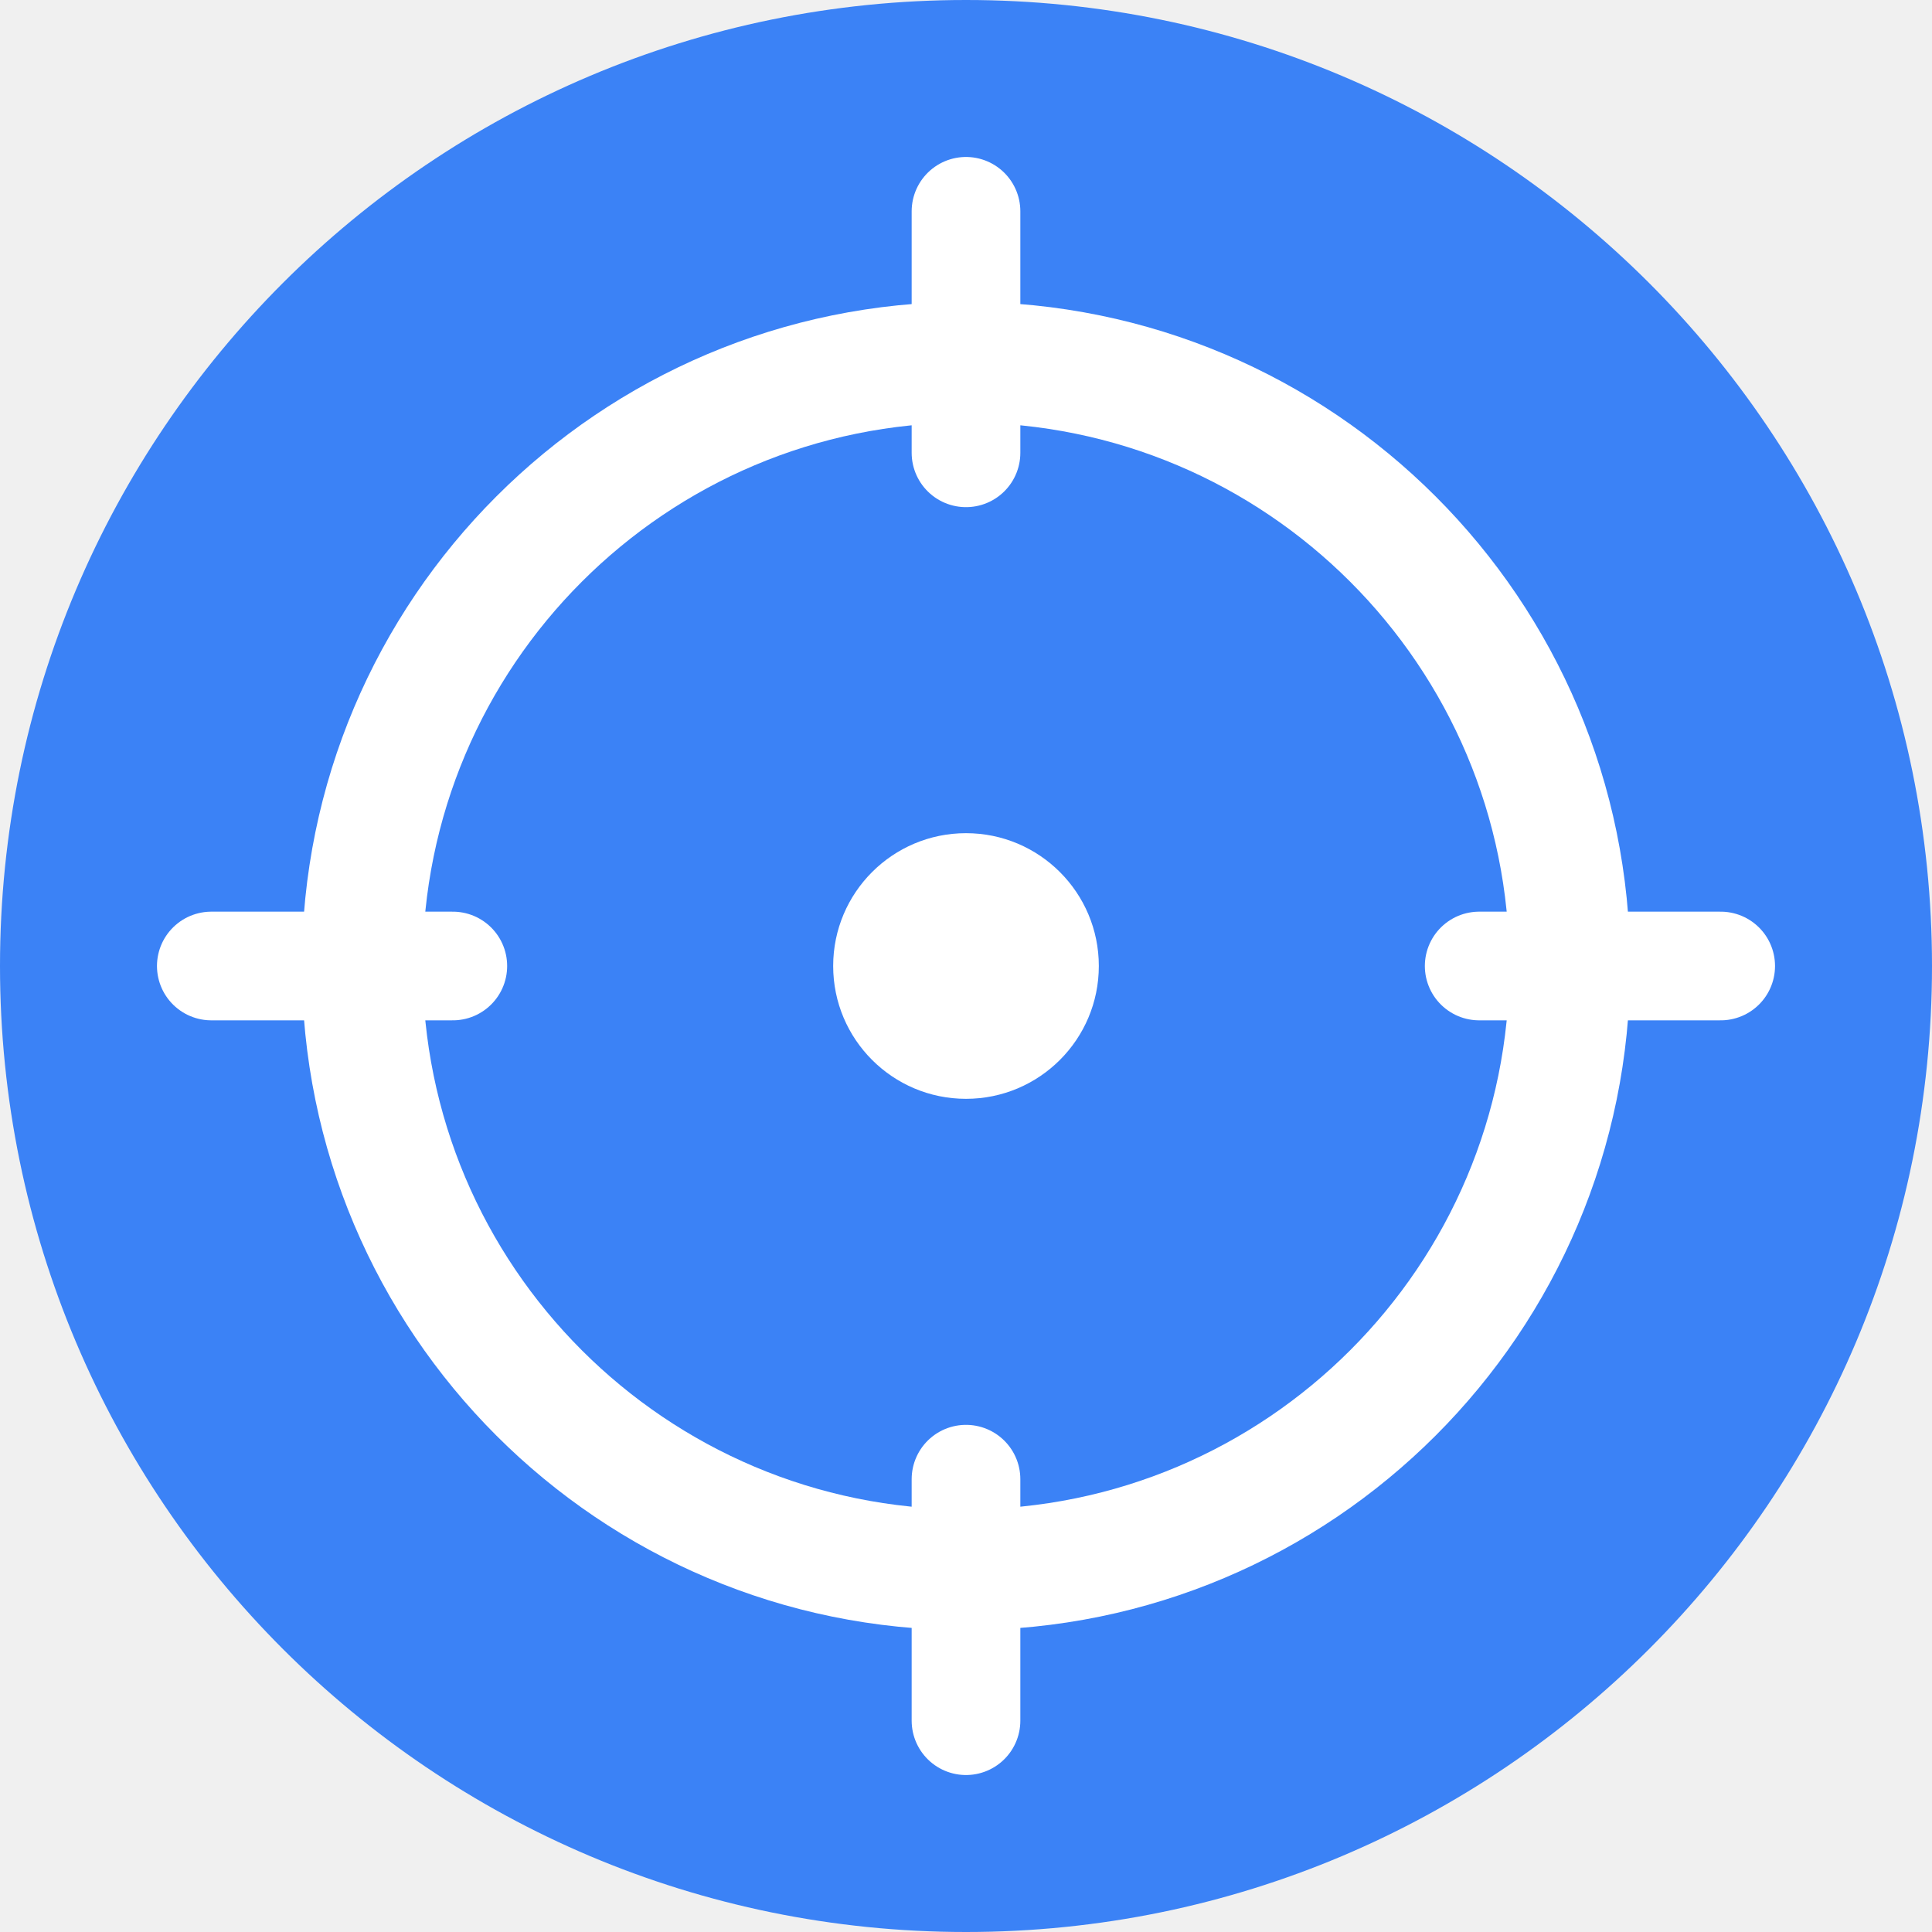
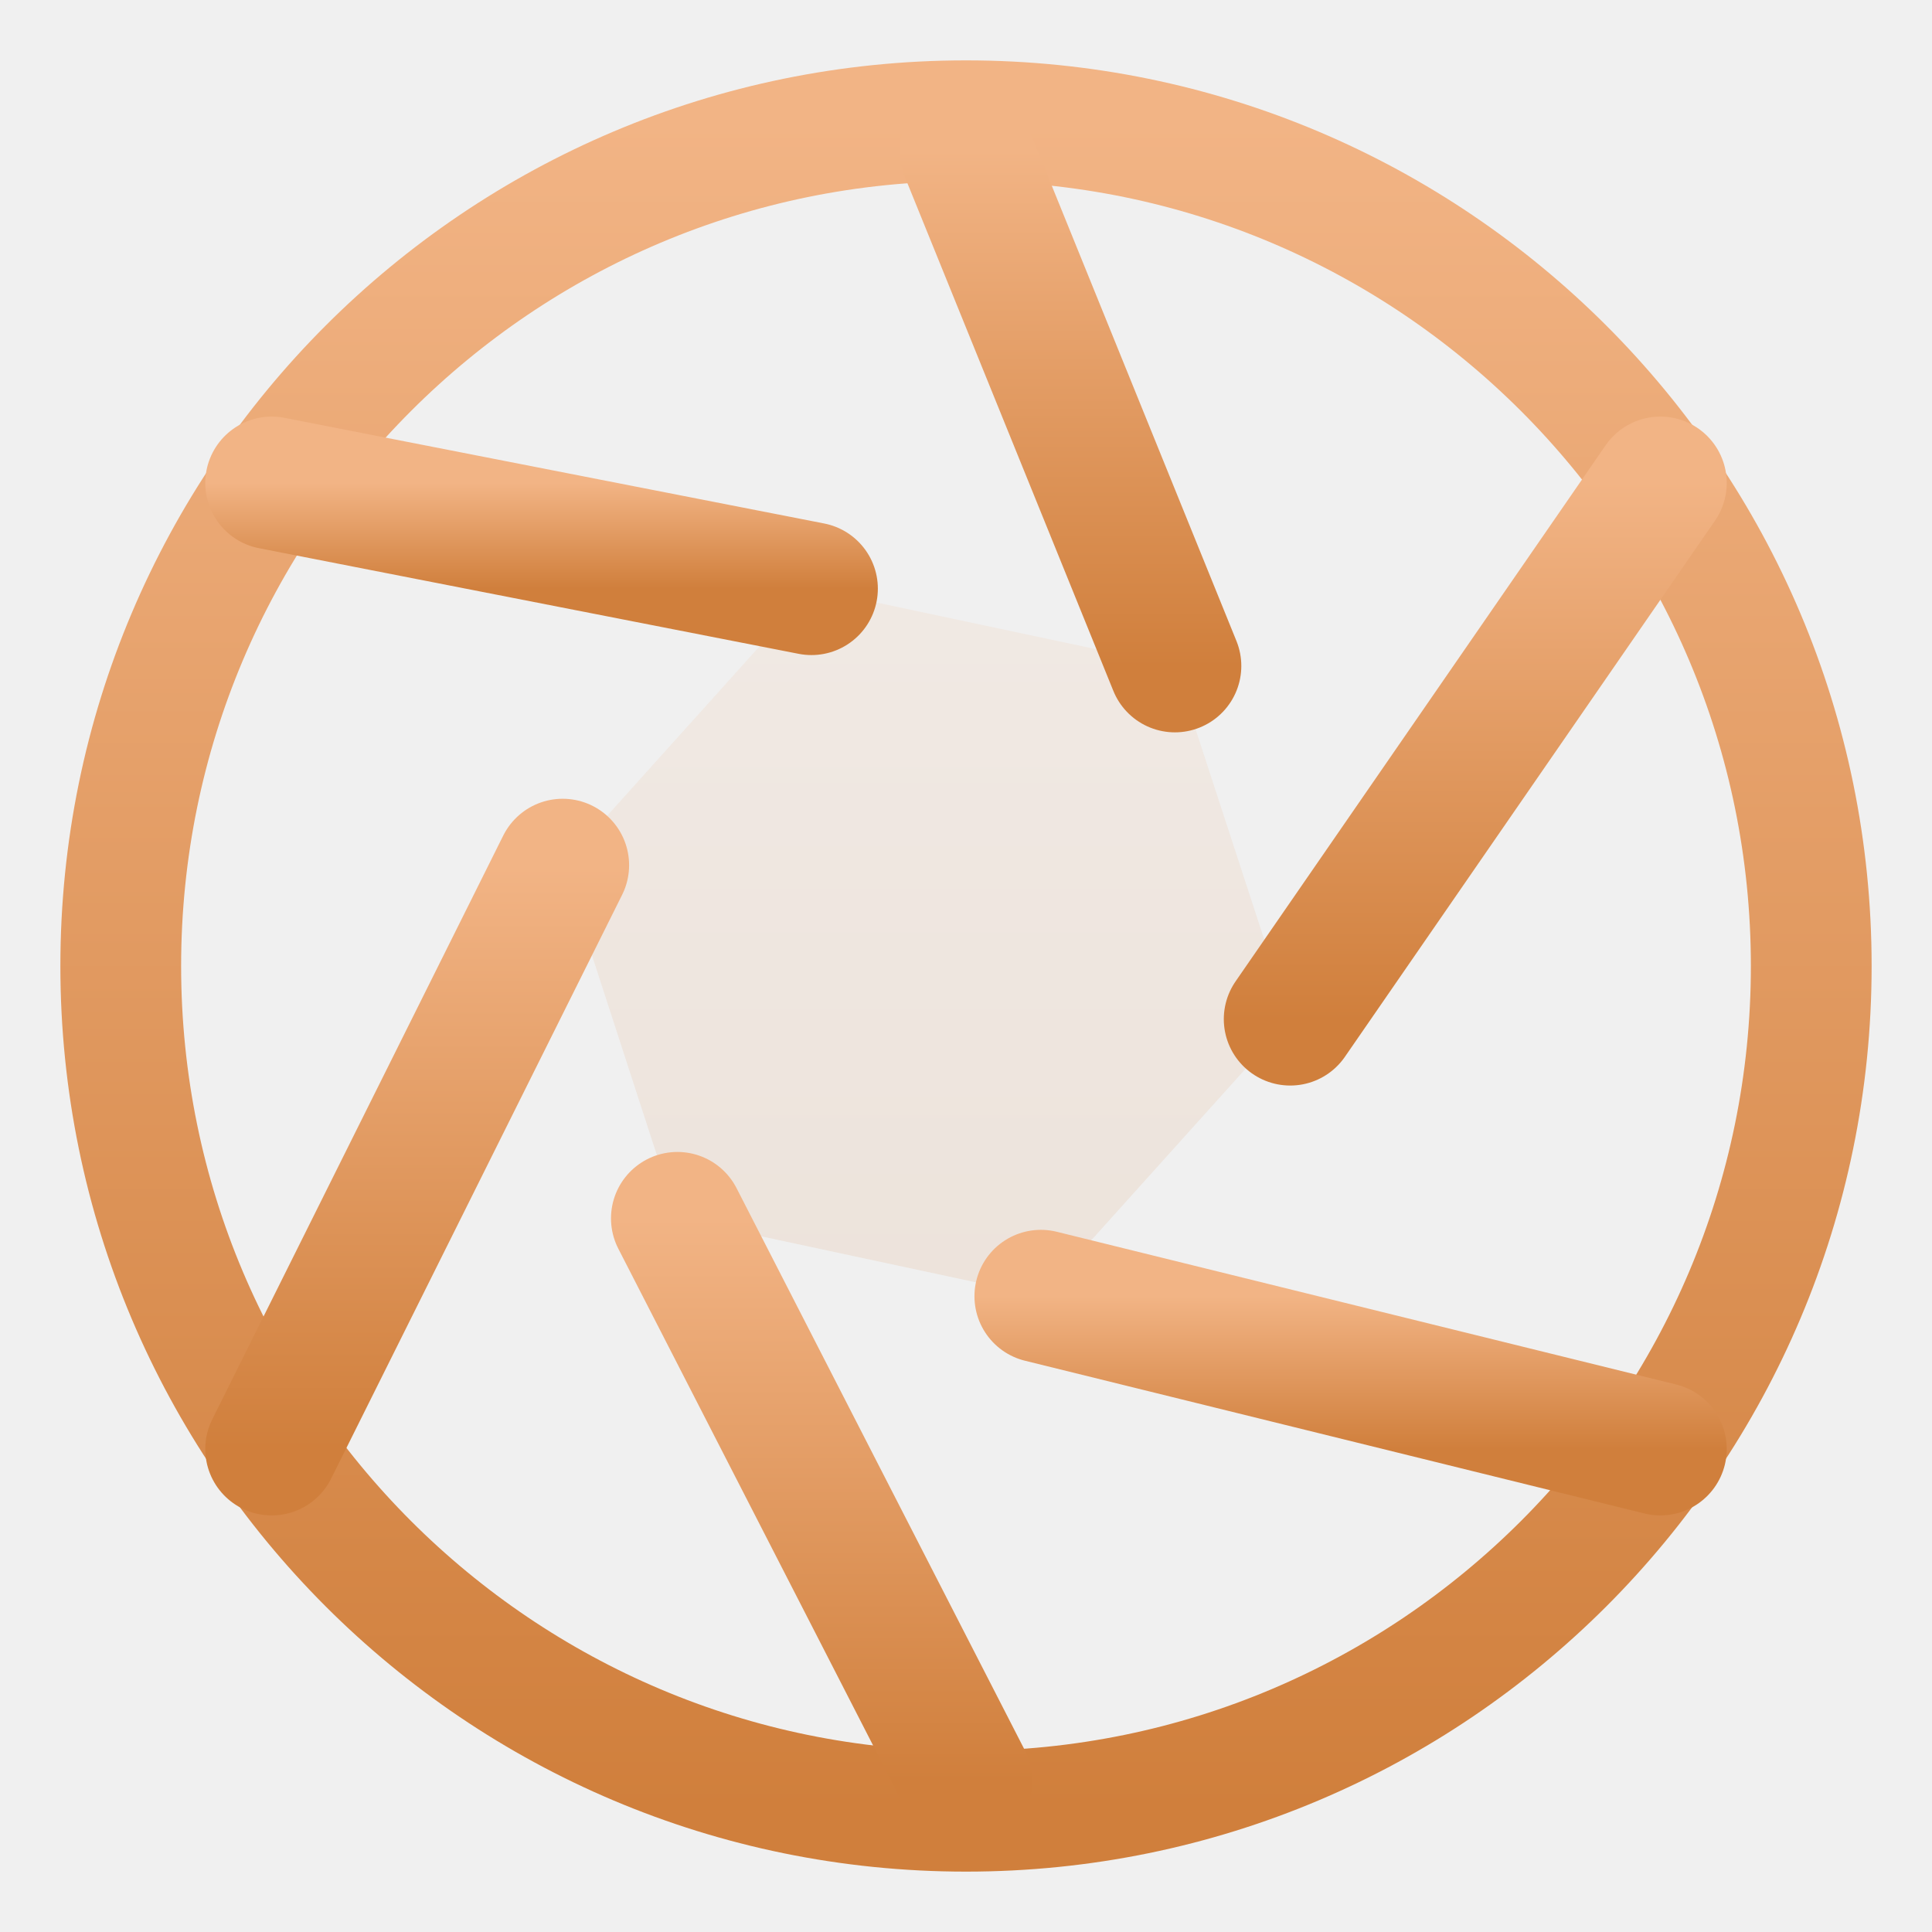
<svg xmlns="http://www.w3.org/2000/svg" viewBox="0 0 32 32" fill="none">
-   <circle cx="16" cy="16" r="16" fill="#3b82f6" />
-   <circle cx="16" cy="16" r="10" stroke="white" stroke-width="2" />
-   <circle cx="16" cy="16" r="2.2" fill="white" />
-   <line x1="16" y1="3.5" x2="16" y2="7.5" stroke="white" stroke-width="1.8" stroke-linecap="round" />
-   <line x1="16" y1="24.5" x2="16" y2="28.5" stroke="white" stroke-width="1.8" stroke-linecap="round" />
-   <line x1="3.5" y1="16" x2="7.5" y2="16" stroke="white" stroke-width="1.8" stroke-linecap="round" />
-   <line x1="24.5" y1="16" x2="28.5" y2="16" stroke="white" stroke-width="1.8" stroke-linecap="round" />
+   <defs>
+     <linearGradient id="c" x1="0" y1="0" x2="0" y2="1">
+       <stop offset="0" stop-color="#f2b485" />
+       <stop offset="1" stop-color="#d07f3c" />
+     </linearGradient>
+   </defs>
+   <circle cx="16" cy="16" r="14" fill="none" stroke="url(#c)" stroke-width="2" />
+   <path d="M 19.46 11.03 L 13.44 9.75 L 9.32 14.33 L 11.22 20.18 L 17.24 21.47 L 21.37 16.88 Z" opacity="0.12" fill="url(#c)" />
+   <line x1="19.46" y1="11.03" x2="16" y2="2.5" stroke="url(#c)" stroke-width="2.2" stroke-linecap="round" />
+   <line x1="13.44" y1="9.75" x2="4.5" y2="8" stroke="url(#c)" stroke-width="2.2" stroke-linecap="round" />
+   <line x1="9.32" y1="14.33" x2="4.5" y2="24" stroke="url(#c)" stroke-width="2.2" stroke-linecap="round" />
+   <line x1="11.22" y1="20.18" x2="16" y2="29.5" stroke="url(#c)" stroke-width="2.2" stroke-linecap="round" />
+   <line x1="17.24" y1="21.47" x2="27.5" y2="24" stroke="url(#c)" stroke-width="2.2" stroke-linecap="round" />
+   <line x1="21.37" y1="16.88" x2="27.5" y2="8" stroke="url(#c)" stroke-width="2.2" stroke-linecap="round" />
</svg>
